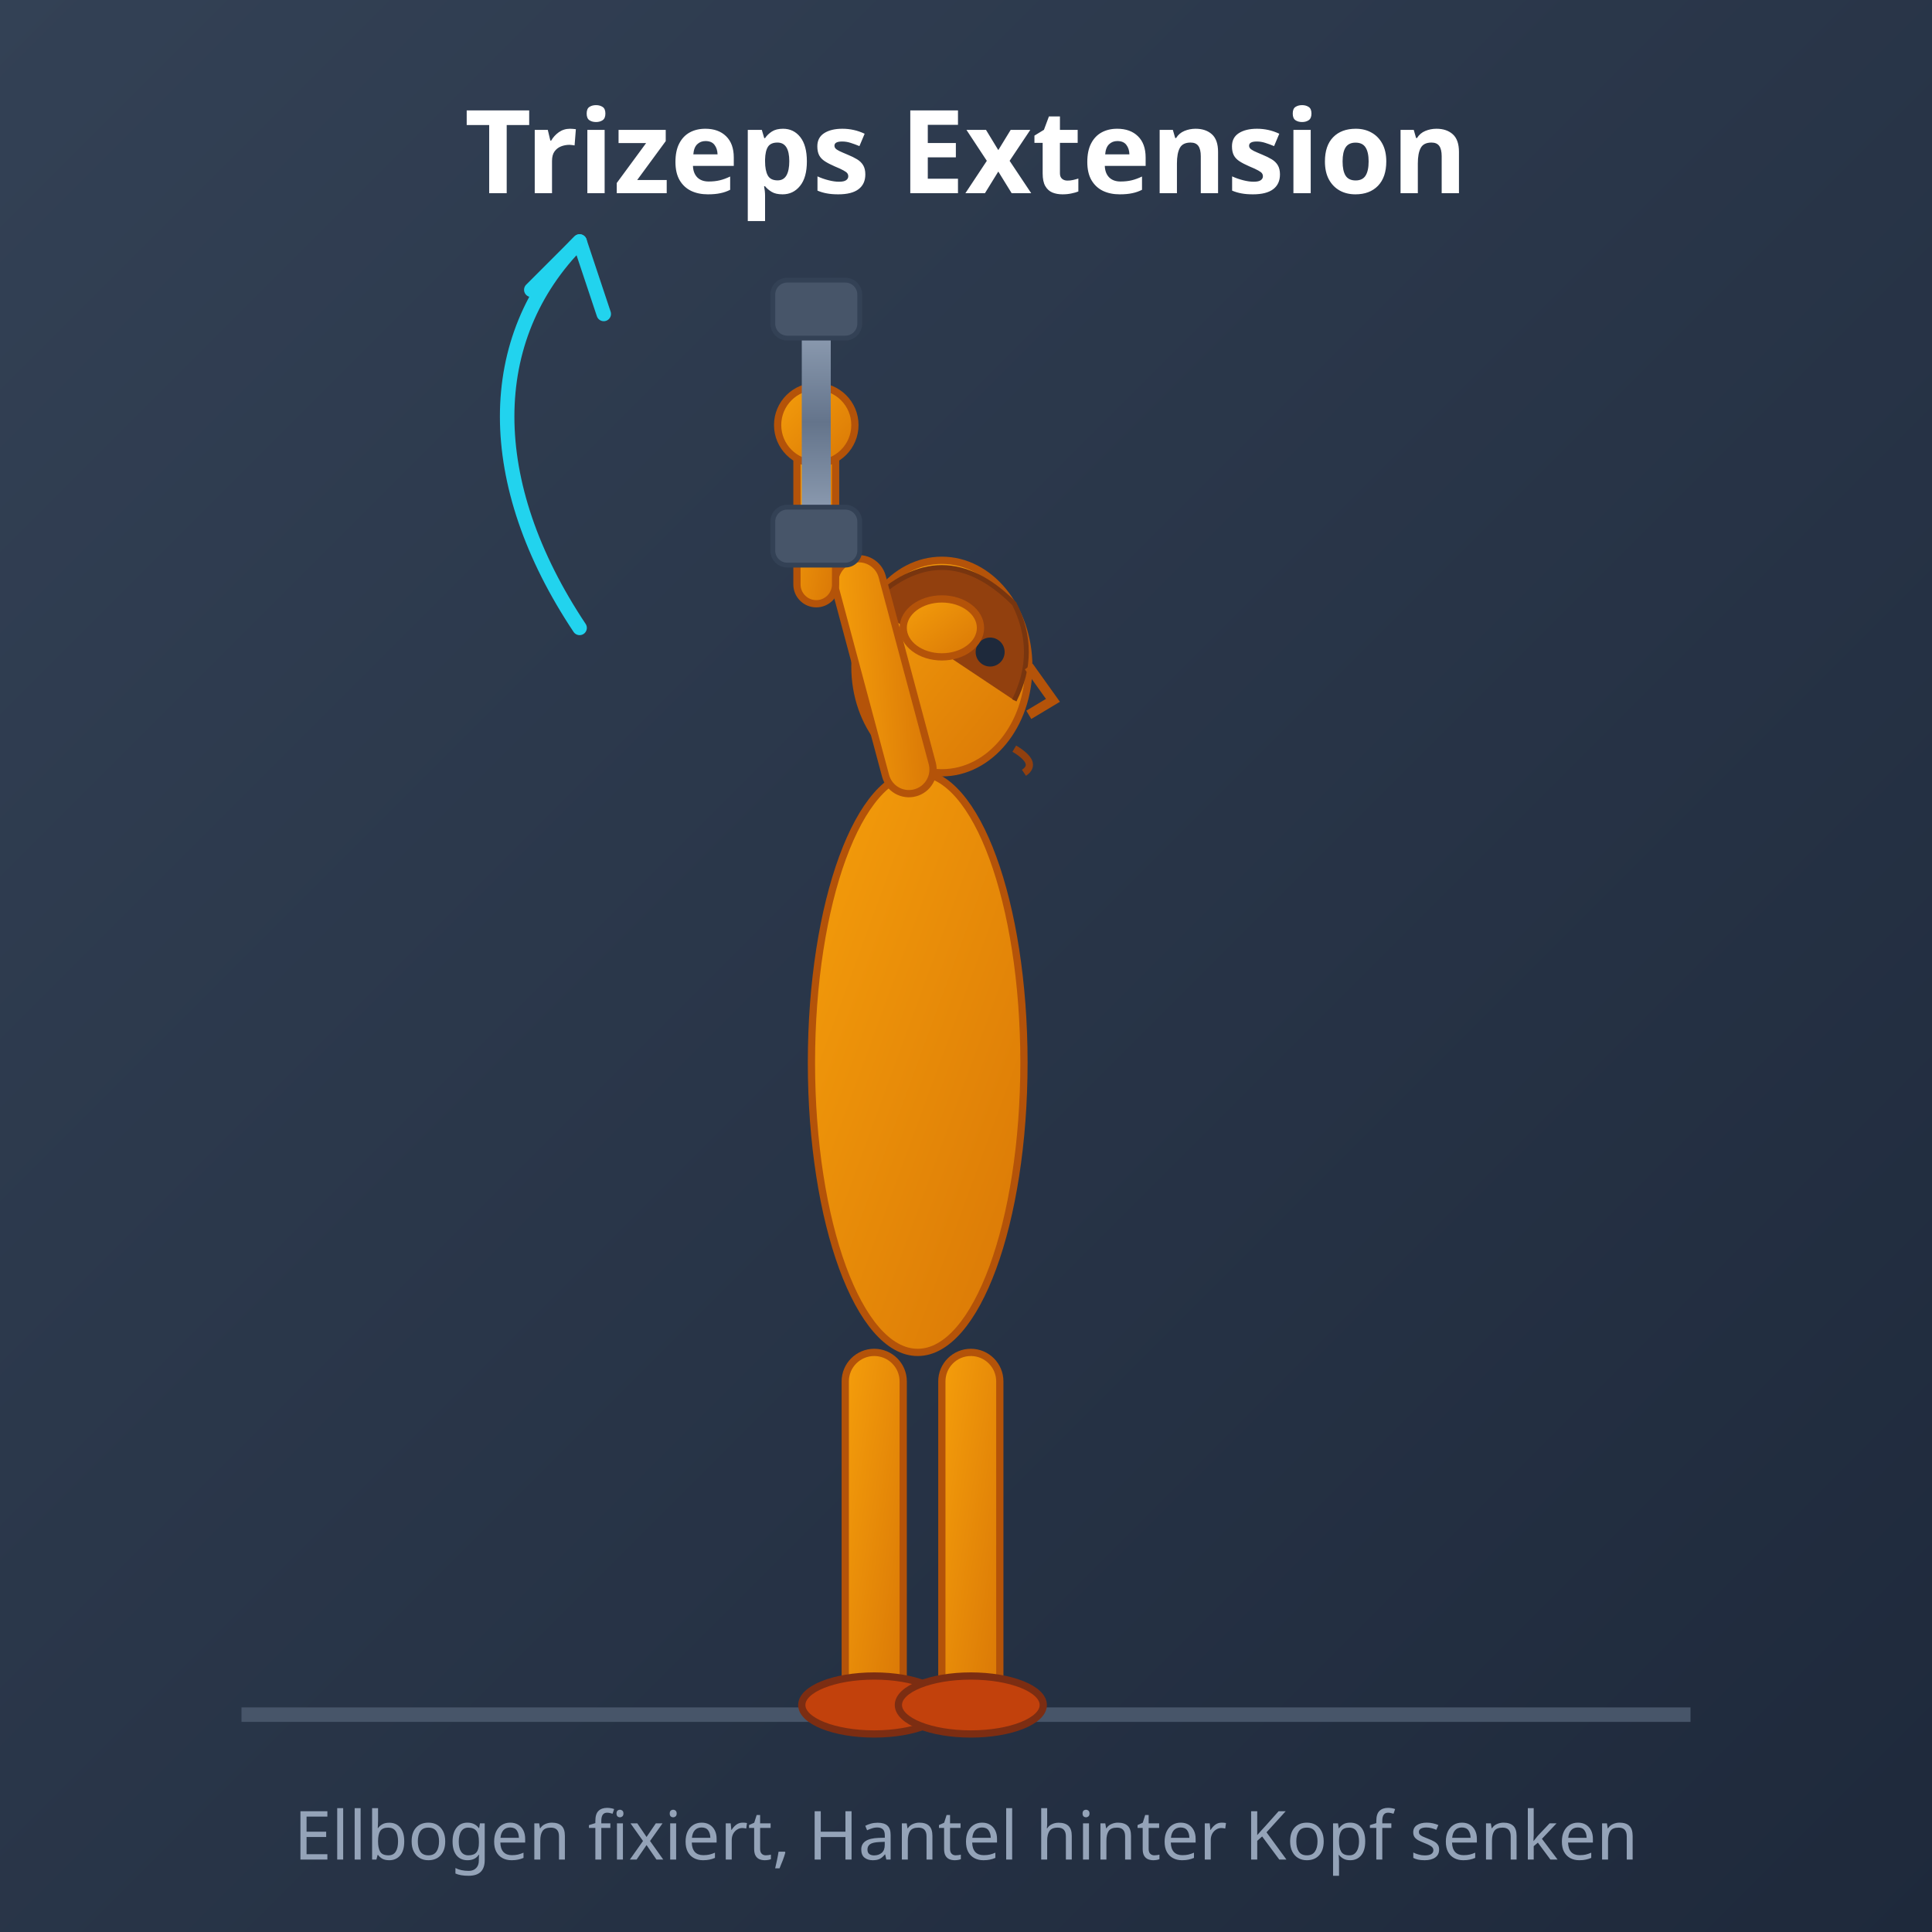
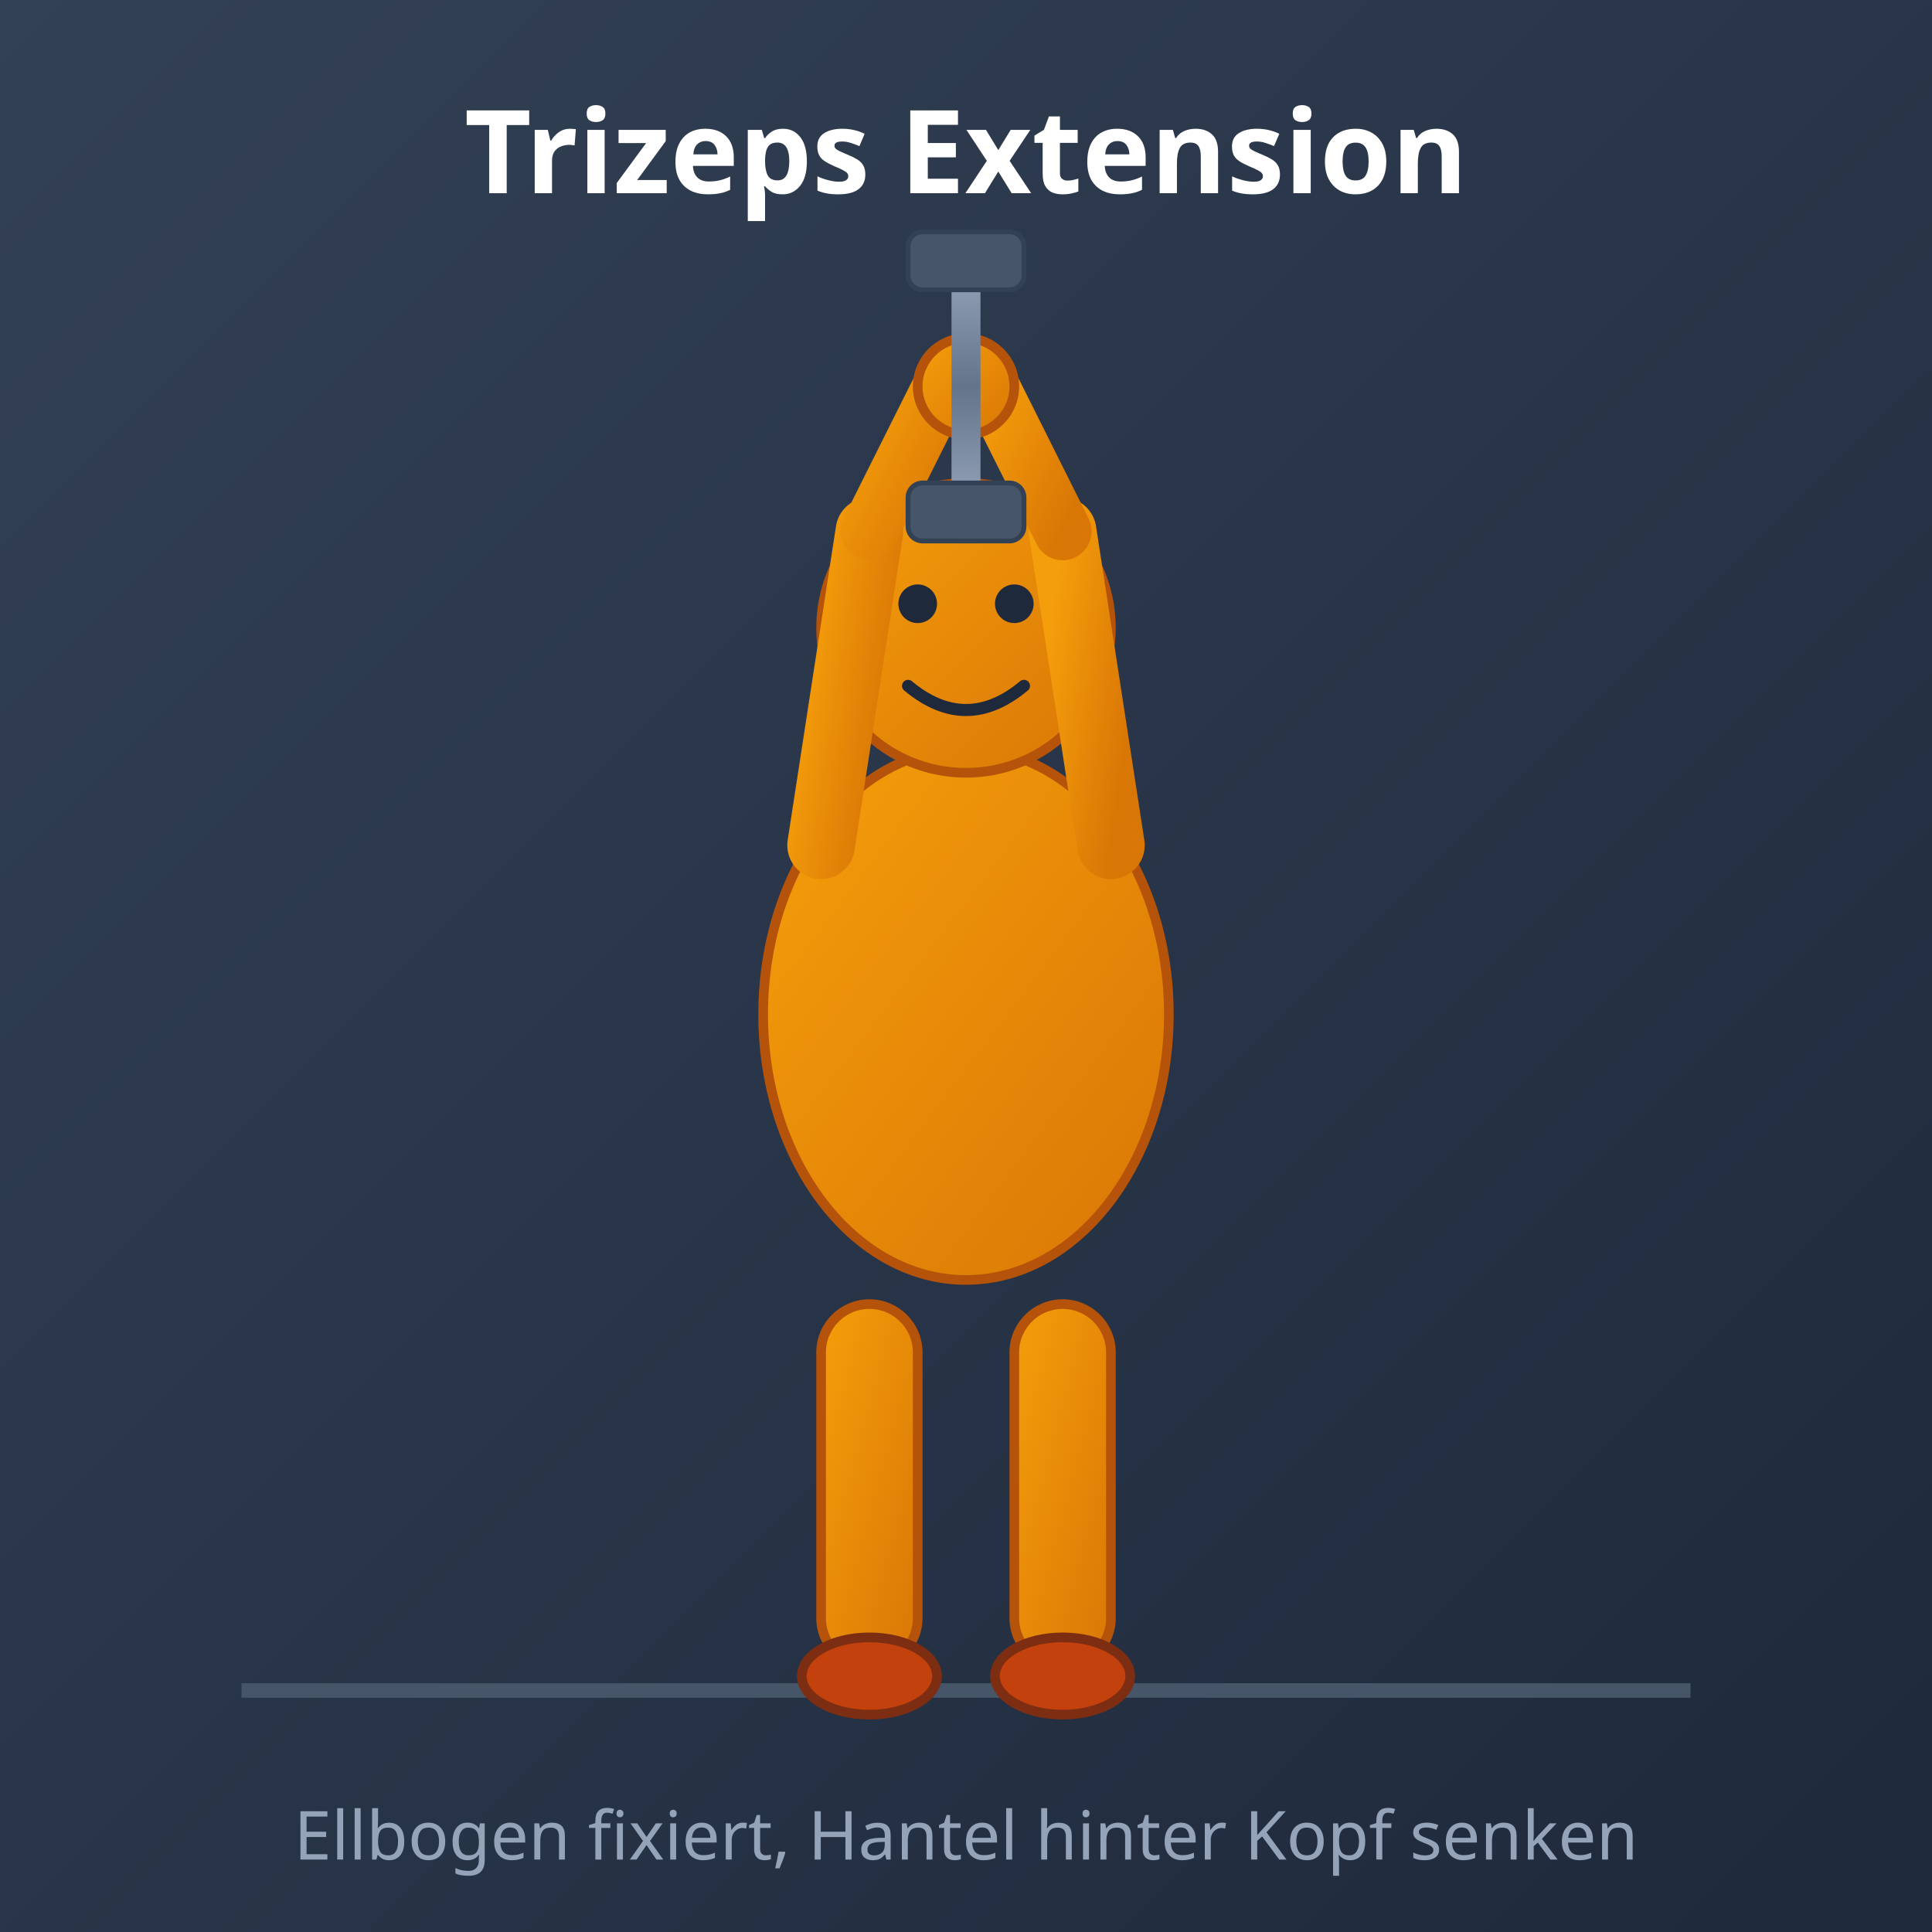
<svg xmlns="http://www.w3.org/2000/svg" width="400" height="400" viewBox="0 0 400 400">
  <defs>
-     <linearGradient id="bgTrizepsH" x1="0%" y1="0%" x2="100%" y2="100%">
+     <linearGradient id="bgTrizeps" x1="0%" y1="0%" x2="100%" y2="100%">
      <stop offset="0%" style="stop-color:#334155;stop-opacity:1" />
      <stop offset="100%" style="stop-color:#1e293b;stop-opacity:1" />
    </linearGradient>
-     <linearGradient id="bodyTrizepsH" x1="0%" y1="0%" x2="100%" y2="100%">
+     <linearGradient id="bodyTrizeps" x1="0%" y1="0%" x2="100%" y2="100%">
      <stop offset="0%" style="stop-color:#f59e0b;stop-opacity:1" />
      <stop offset="100%" style="stop-color:#d97706;stop-opacity:1" />
    </linearGradient>
    <linearGradient id="dumbbellGradT" x1="0%" y1="0%" x2="0%" y2="100%">
      <stop offset="0%" style="stop-color:#94a3b8;stop-opacity:1" />
      <stop offset="50%" style="stop-color:#64748b;stop-opacity:1" />
      <stop offset="100%" style="stop-color:#94a3b8;stop-opacity:1" />
    </linearGradient>
  </defs>
-   <rect width="400" height="400" fill="url(#bgTrizepsH)" />
+   <rect width="400" height="400" fill="url(#bgTrizeps)" />
  <text x="200" y="40" font-family="system-ui" font-size="24" font-weight="bold" fill="#ffffff" text-anchor="middle">Trizeps Extension</text>
-   <line x1="50" y1="355" x2="350" y2="355" stroke="#475569" stroke-width="3" />
-   <rect x="175" y="280" width="12" height="75" rx="6" fill="url(#bodyTrizepsH)" stroke="#b45309" stroke-width="1.5" />
-   <rect x="195" y="280" width="12" height="75" rx="6" fill="url(#bodyTrizepsH)" stroke="#b45309" stroke-width="1.5" />
-   <ellipse cx="181" cy="353" rx="15" ry="6" fill="#c2410c" stroke="#7c2d12" stroke-width="1.5" />
-   <ellipse cx="201" cy="353" rx="15" ry="6" fill="#c2410c" stroke="#7c2d12" stroke-width="1.5" />
-   <ellipse cx="190" cy="220" rx="22" ry="60" fill="url(#bodyTrizepsH)" stroke="#b45309" stroke-width="1.5" />
-   <ellipse cx="195" cy="138" rx="18" ry="22" fill="url(#bodyTrizepsH)" stroke="#b45309" stroke-width="1.5" />
-   <path d="M 180 125 Q 195 110 210 125 Q 215 135 210 145" fill="#92400e" stroke="#78350f" stroke-width="1" />
-   <circle cx="205" cy="135" r="3" fill="#1e293b" />
-   <path d="M 213 138 L 218 145 L 213 148" stroke="#b45309" stroke-width="2" fill="none" />
-   <path d="M 210 155 Q 215 158 212 160" stroke="#92400e" stroke-width="1.5" fill="none" />
-   <rect x="178" y="115" width="10" height="50" rx="5" fill="url(#bodyTrizepsH)" stroke="#b45309" stroke-width="1.5" transform="rotate(-15 183 140)" />
+   <line x1="50" y1="350" x2="350" y2="350" stroke="#475569" stroke-width="3" />
+   <rect x="170" y="270" width="20" height="75" rx="10" fill="url(#bodyTrizeps)" stroke="#b45309" stroke-width="2" />
+   <rect x="210" y="270" width="20" height="75" rx="10" fill="url(#bodyTrizeps)" stroke="#b45309" stroke-width="2" />
+   <ellipse cx="180" cy="347" rx="14" ry="8" fill="#c2410c" stroke="#7c2d12" stroke-width="2" />
+   <ellipse cx="220" cy="347" rx="14" ry="8" fill="#c2410c" stroke="#7c2d12" stroke-width="2" />
+   <ellipse cx="200" cy="210" rx="42" ry="55" fill="url(#bodyTrizeps)" stroke="#b45309" stroke-width="2" />
+   <circle cx="200" cy="130" r="30" fill="url(#bodyTrizeps)" stroke="#b45309" stroke-width="2" />
+   <circle cx="190" cy="125" r="4" fill="#1e293b" />
+   <circle cx="210" cy="125" r="4" fill="#1e293b" />
+   <path d="M 188 142 Q 200 152 212 142" stroke="#1e293b" stroke-width="2.5" fill="none" stroke-linecap="round" />
+   <path d="M 170 175 L 180 110" stroke="url(#bodyTrizeps)" stroke-width="14" fill="none" stroke-linecap="round" />
+   <path d="M 230 175 L 220 110" stroke="url(#bodyTrizeps)" stroke-width="14" fill="none" stroke-linecap="round" />
  <g>
-     <rect x="165" y="85" width="8" height="40" rx="4" fill="url(#bodyTrizepsH)" stroke="#b45309" stroke-width="1.5">
-       <animateTransform attributeName="transform" type="rotate" values="50 169 125; -30 169 125; 50 169 125" dur="2s" repeatCount="indefinite" />
-     </rect>
-     <circle cx="169" cy="88" r="8" fill="url(#bodyTrizepsH)" stroke="#b45309" stroke-width="1.5">
-       <animateTransform attributeName="transform" type="rotate" values="50 169 125; -30 169 125; 50 169 125" dur="2s" repeatCount="indefinite" />
+     <path d="M 180 110 L 195 80" stroke="url(#bodyTrizeps)" stroke-width="12" fill="none" stroke-linecap="round">
+       <animate attributeName="d" values="M 180 110 L 195 80; M 180 110 L 200 140; M 180 110 L 195 80" dur="1.8s" repeatCount="indefinite" />
+     </path>
+     <path d="M 220 110 L 205 80" stroke="url(#bodyTrizeps)" stroke-width="12" fill="none" stroke-linecap="round">
+       <animate attributeName="d" values="M 220 110 L 205 80; M 220 110 L 200 140; M 220 110 L 205 80" dur="1.8s" repeatCount="indefinite" />
+     </path>
+     <circle cx="200" cy="80" r="10" fill="url(#bodyTrizeps)" stroke="#b45309" stroke-width="2">
+       <animate attributeName="cy" values="80;140;80" dur="1.8s" repeatCount="indefinite" />
    </circle>
    <g>
-       <animateTransform attributeName="transform" type="rotate" values="50 169 125; -30 169 125; 50 169 125" dur="2s" repeatCount="indefinite" />
-       <rect x="166" y="65" width="6" height="45" rx="3" fill="url(#dumbbellGradT)" />
-       <rect x="160" y="58" width="18" height="12" rx="3" fill="#475569" stroke="#334155" stroke-width="1" />
-       <rect x="160" y="105" width="18" height="12" rx="3" fill="#475569" stroke="#334155" stroke-width="1" />
+       <animate attributeName="transform" values="translate(0,0);translate(0,60);translate(0,0)" dur="1.8s" repeatCount="indefinite" />
+       <rect x="197" y="55" width="6" height="50" rx="3" fill="url(#dumbbellGradT)" />
+       <rect x="188" y="48" width="24" height="12" rx="3" fill="#475569" stroke="#334155" stroke-width="1" />
+       <rect x="188" y="100" width="24" height="12" rx="3" fill="#475569" stroke="#334155" stroke-width="1" />
    </g>
  </g>
-   <ellipse cx="195" cy="130" rx="8" ry="6" fill="url(#bodyTrizepsH)" stroke="#b45309" stroke-width="1.5" />
-   <path d="M 120 130 C 100 100 100 70 120 50" stroke="#22d3ee" stroke-width="3" fill="none" stroke-linecap="round">
-     <animate attributeName="opacity" values="1;0.3;1" dur="2s" repeatCount="indefinite" />
-   </path>
-   <path d="M 120 50 L 110 60 M 120 50 L 125 65" stroke="#22d3ee" stroke-width="3" fill="none" stroke-linecap="round">
-     <animate attributeName="opacity" values="1;0.3;1" dur="2s" repeatCount="indefinite" />
-   </path>
+   <circle cx="150" cy="80" r="3" fill="#fbbf24" opacity="0">
+     <animate attributeName="opacity" values="0;1;0" dur="1.8s" repeatCount="indefinite" />
+     <animate attributeName="r" values="2;4;2" dur="1.8s" repeatCount="indefinite" />
+   </circle>
+   <circle cx="250" cy="80" r="3" fill="#22d3ee" opacity="0">
+     <animate attributeName="opacity" values="0;1;0" dur="1.8s" begin="0.4s" repeatCount="indefinite" />
+     <animate attributeName="r" values="2;4;2" dur="1.8s" repeatCount="indefinite" />
+   </circle>
  <text x="200" y="385" font-family="system-ui" font-size="14" fill="#94a3b8" text-anchor="middle">Ellbogen fixiert, Hantel hinter Kopf senken</text>
</svg>
